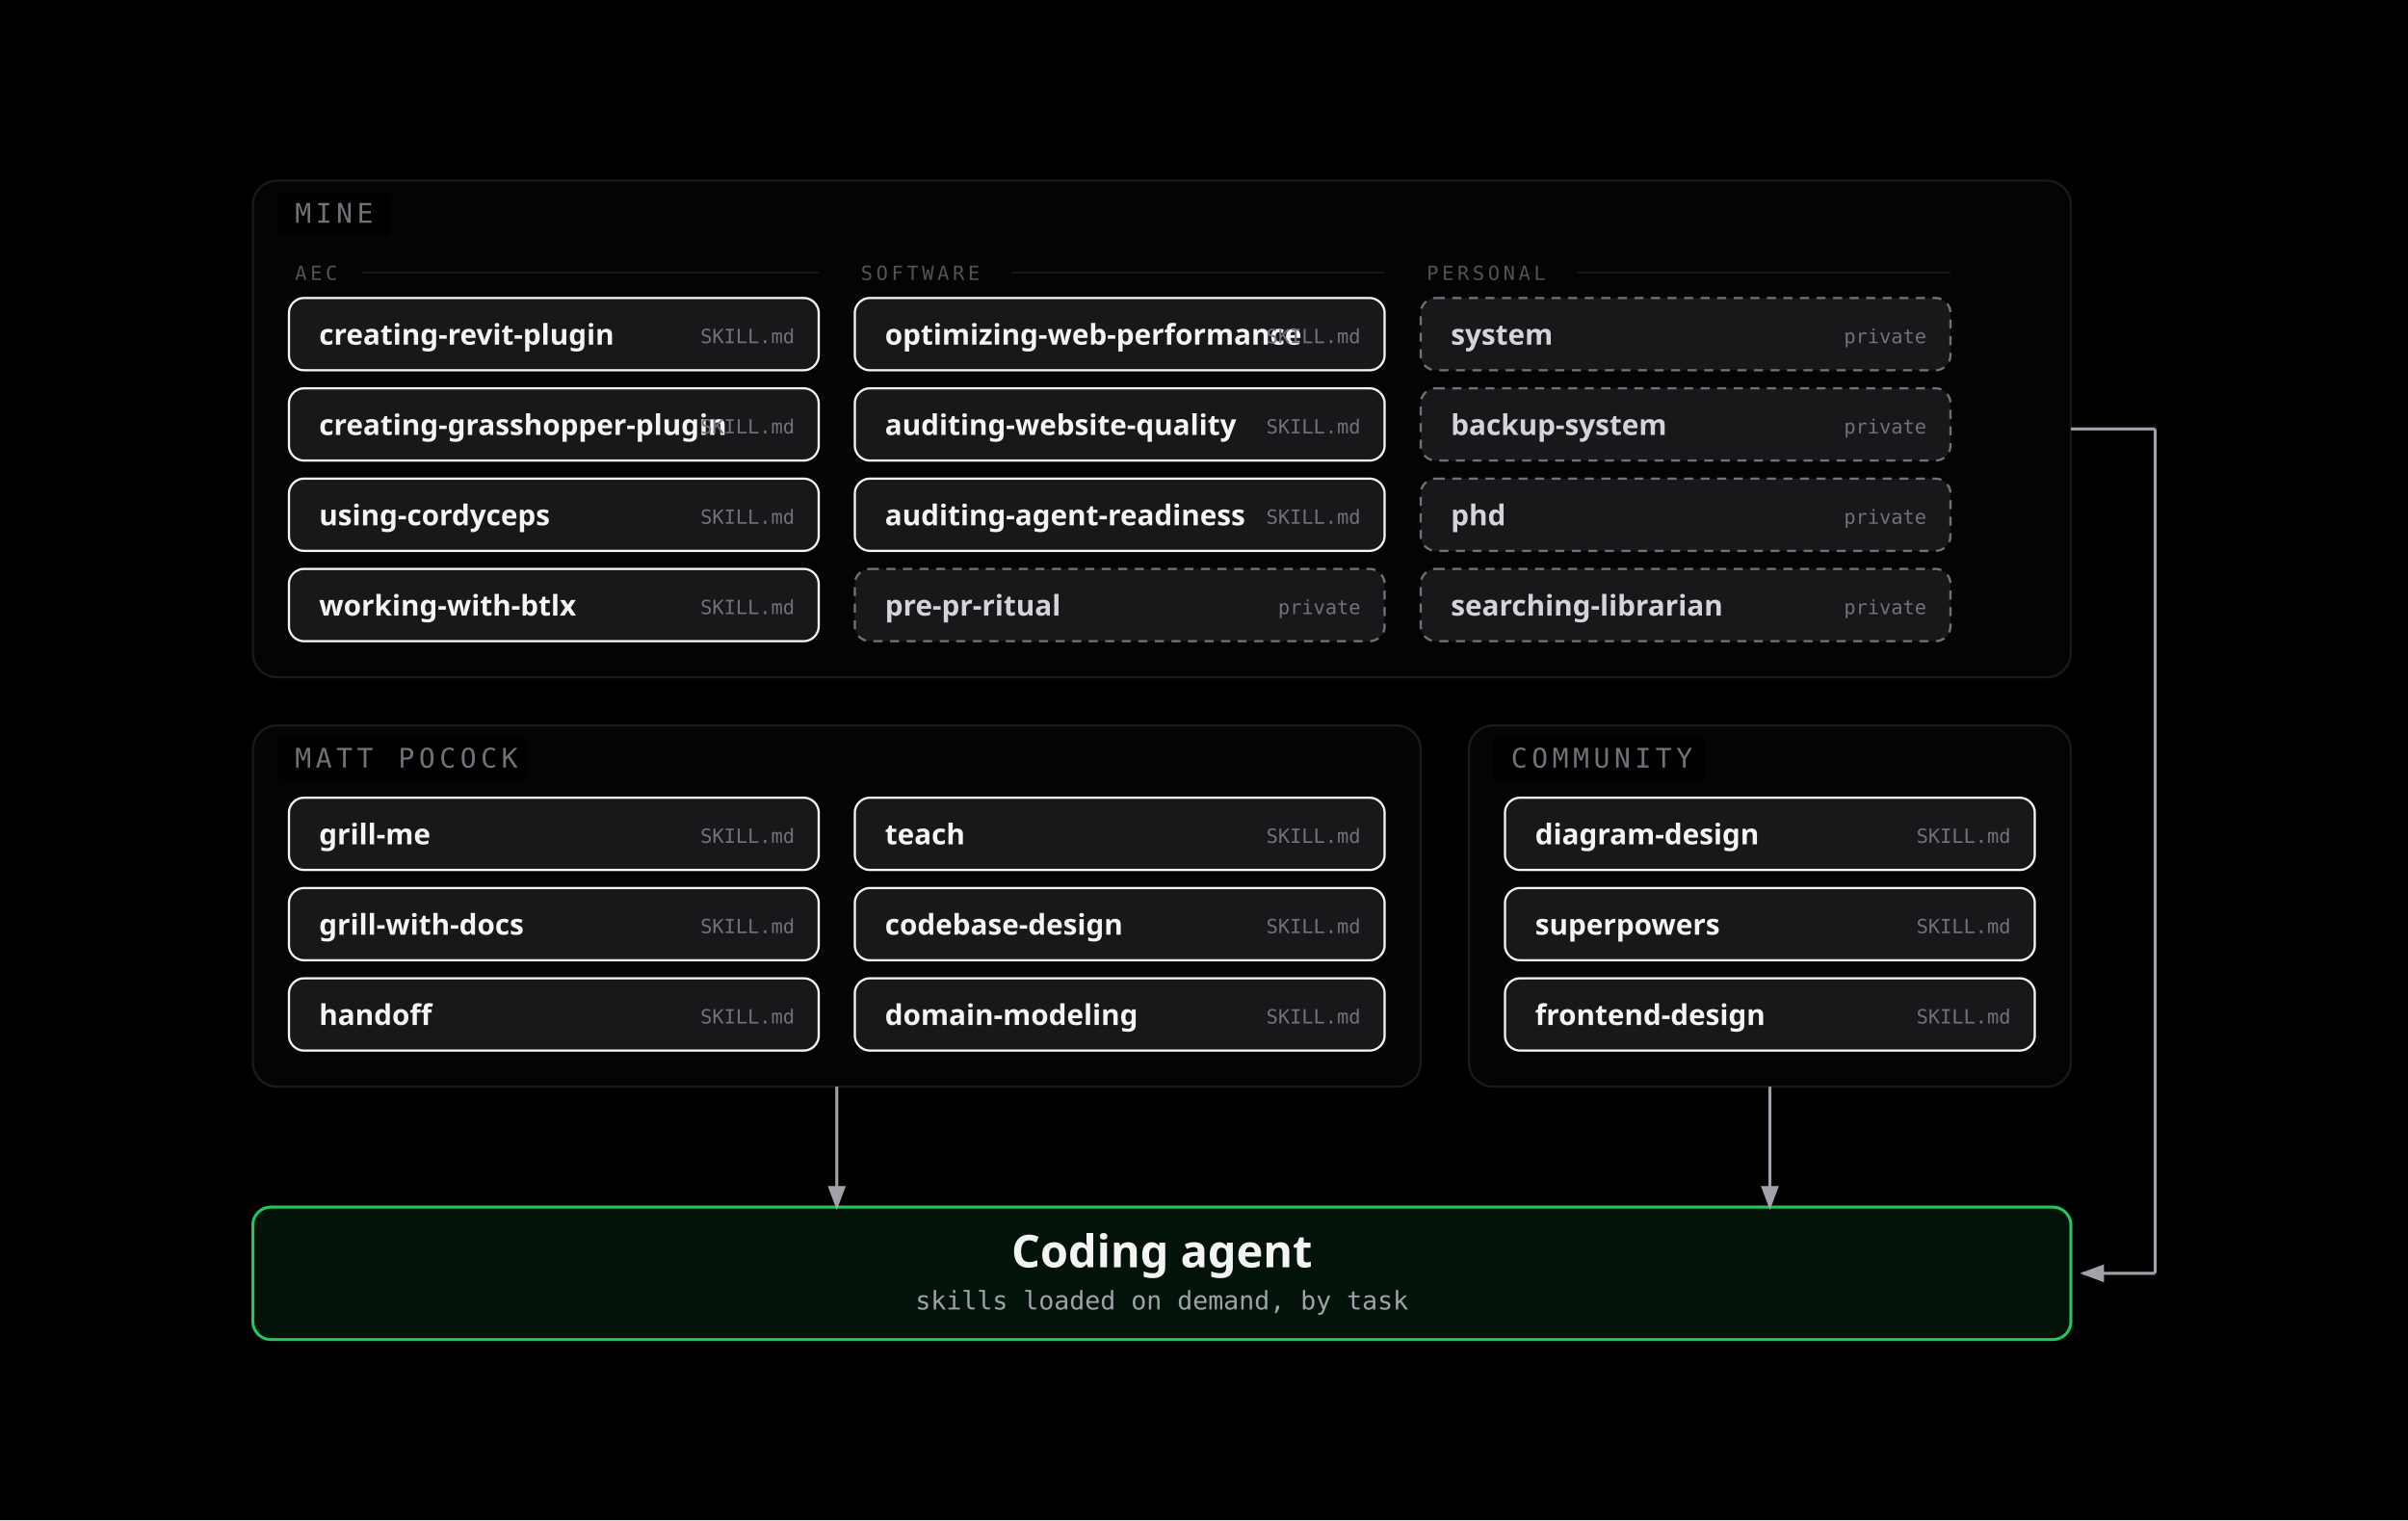
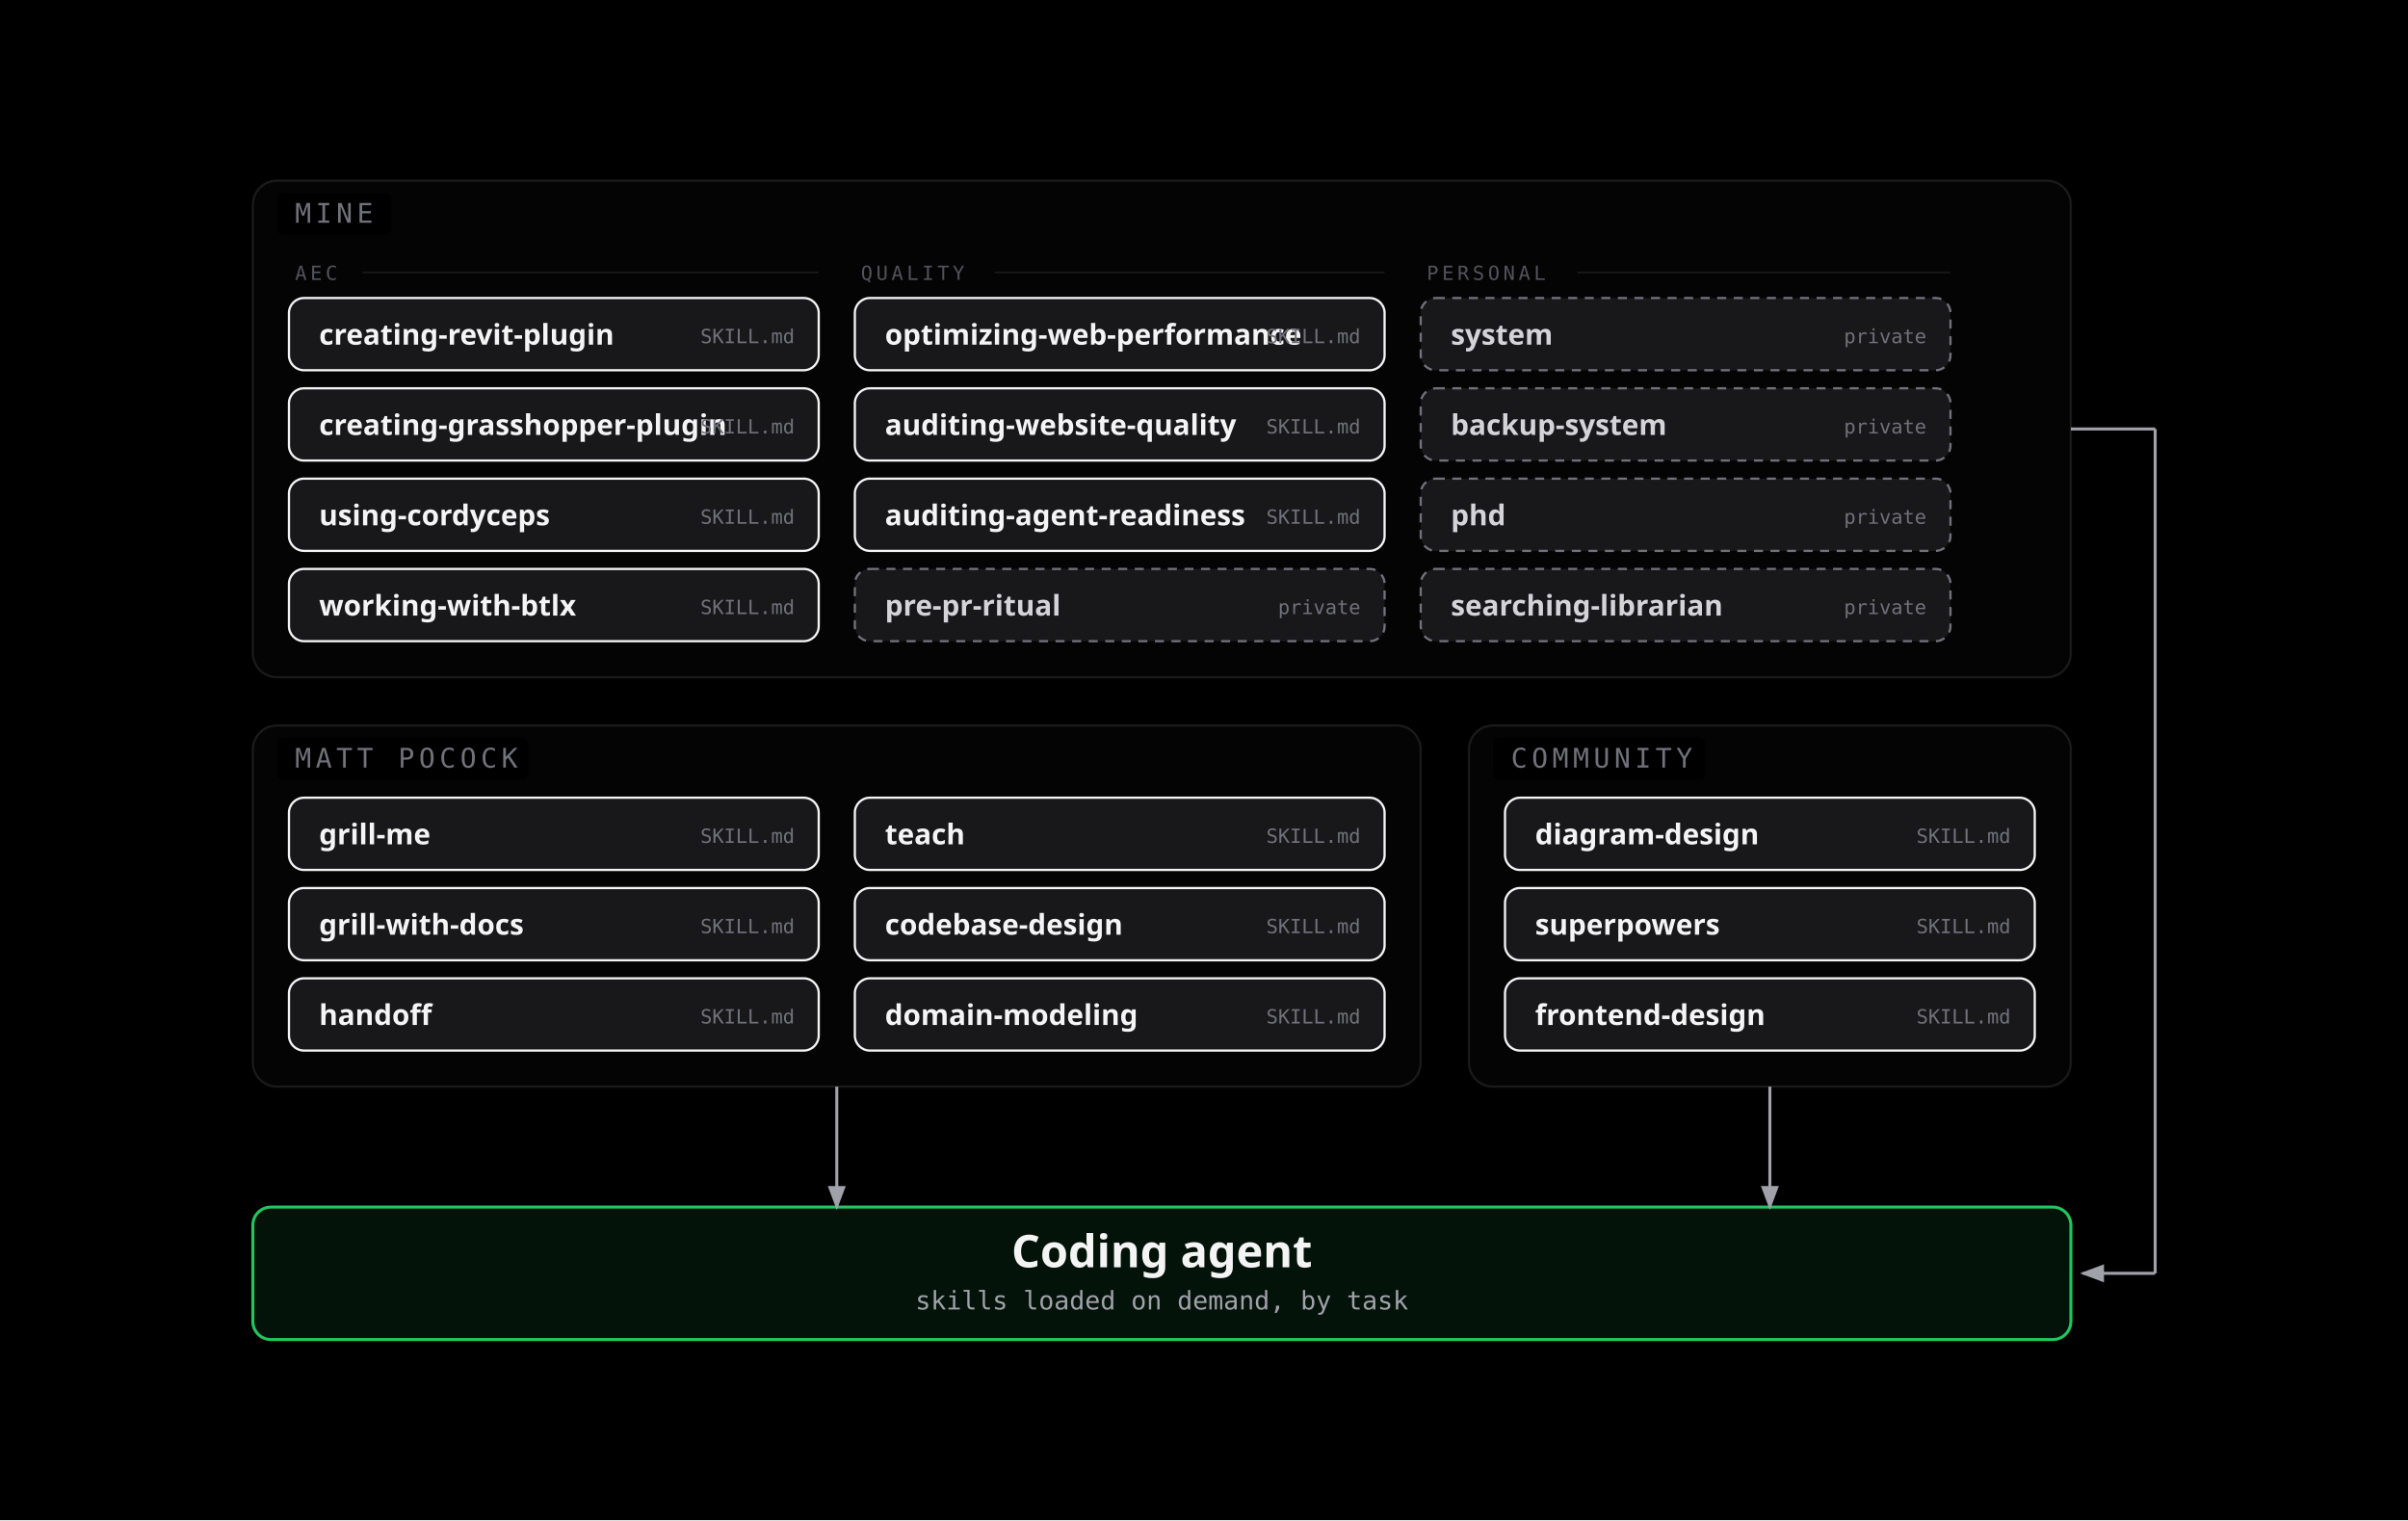
<svg xmlns="http://www.w3.org/2000/svg" viewBox="0 0 1600 1010" role="img" aria-labelledby="skills-cover-title">
  <defs>
    <marker id="skills-cover-arrow" markerWidth="8" markerHeight="6" refX="7" refY="3" orient="auto">
      <polygon points="0 0, 8 3, 0 6" fill="#a1a1aa" />
    </marker>
  </defs>
  <rect width="100%" height="100%" fill="#000000" />
  <rect x="168" y="120" width="1208" height="330" rx="16" fill="rgba(244,244,245,0.02)" stroke="rgba(244,244,245,0.10)" stroke-width="1.5" />
  <rect x="184" y="128" width="76" height="28" rx="4" fill="#000000" />
  <text x="196" y="148" fill="#71717a" font-size="18" font-family="ui-monospace, SFMono-Regular, Menlo, Consolas, monospace" letter-spacing="0.16em">MINE</text>
  <text x="196" y="186" fill="#52525b" font-size="13" font-family="ui-monospace, SFMono-Regular, Menlo, Consolas, monospace" letter-spacing="0.18em">AEC</text>
  <line x1="241" y1="181" x2="544" y2="181" stroke="rgba(244,244,245,0.10)" stroke-width="1" />
  <rect x="192" y="198" width="352" height="48" rx="10" fill="#18181b" stroke="#f4f4f5" stroke-width="1.5" />
  <text x="212" y="229" fill="#f4f4f5" font-size="19" font-weight="600" font-family="ui-sans-serif, system-ui, sans-serif">creating-revit-plugin</text>
  <text x="528" y="228" fill="#71717a" font-size="13" font-family="ui-monospace, SFMono-Regular, Menlo, Consolas, monospace" text-anchor="end">SKILL.md</text>
  <rect x="192" y="258" width="352" height="48" rx="10" fill="#18181b" stroke="#f4f4f5" stroke-width="1.5" />
  <text x="212" y="289" fill="#f4f4f5" font-size="19" font-weight="600" font-family="ui-sans-serif, system-ui, sans-serif">creating-grasshopper-plugin</text>
  <text x="528" y="288" fill="#71717a" font-size="13" font-family="ui-monospace, SFMono-Regular, Menlo, Consolas, monospace" text-anchor="end">SKILL.md</text>
  <rect x="192" y="318" width="352" height="48" rx="10" fill="#18181b" stroke="#f4f4f5" stroke-width="1.5" />
  <text x="212" y="349" fill="#f4f4f5" font-size="19" font-weight="600" font-family="ui-sans-serif, system-ui, sans-serif">using-cordyceps</text>
  <text x="528" y="348" fill="#71717a" font-size="13" font-family="ui-monospace, SFMono-Regular, Menlo, Consolas, monospace" text-anchor="end">SKILL.md</text>
  <rect x="192" y="378" width="352" height="48" rx="10" fill="#18181b" stroke="#f4f4f5" stroke-width="1.5" />
  <text x="212" y="409" fill="#f4f4f5" font-size="19" font-weight="600" font-family="ui-sans-serif, system-ui, sans-serif">working-with-btlx</text>
  <text x="528" y="408" fill="#71717a" font-size="13" font-family="ui-monospace, SFMono-Regular, Menlo, Consolas, monospace" text-anchor="end">SKILL.md</text>
-   <text x="572" y="186" fill="#52525b" font-size="13" font-family="ui-monospace, SFMono-Regular, Menlo, Consolas, monospace" letter-spacing="0.18em">SOFTWARE</text>
-   <line x1="672" y1="181" x2="920" y2="181" stroke="rgba(244,244,245,0.10)" stroke-width="1" />
+   <text x="572" y="186" fill="#52525b" font-size="13" font-family="ui-monospace, SFMono-Regular, Menlo, Consolas, monospace" letter-spacing="0.18em">QUALITY</text>
+   <line x1="661" y1="181" x2="920" y2="181" stroke="rgba(244,244,245,0.10)" stroke-width="1" />
  <rect x="568" y="198" width="352" height="48" rx="10" fill="#18181b" stroke="#f4f4f5" stroke-width="1.5" />
  <text x="588" y="229" fill="#f4f4f5" font-size="19" font-weight="600" font-family="ui-sans-serif, system-ui, sans-serif">optimizing-web-performance</text>
  <text x="904" y="228" fill="#71717a" font-size="13" font-family="ui-monospace, SFMono-Regular, Menlo, Consolas, monospace" text-anchor="end">SKILL.md</text>
  <rect x="568" y="258" width="352" height="48" rx="10" fill="#18181b" stroke="#f4f4f5" stroke-width="1.5" />
  <text x="588" y="289" fill="#f4f4f5" font-size="19" font-weight="600" font-family="ui-sans-serif, system-ui, sans-serif">auditing-website-quality</text>
  <text x="904" y="288" fill="#71717a" font-size="13" font-family="ui-monospace, SFMono-Regular, Menlo, Consolas, monospace" text-anchor="end">SKILL.md</text>
  <rect x="568" y="318" width="352" height="48" rx="10" fill="#18181b" stroke="#f4f4f5" stroke-width="1.5" />
  <text x="588" y="349" fill="#f4f4f5" font-size="19" font-weight="600" font-family="ui-sans-serif, system-ui, sans-serif">auditing-agent-readiness</text>
  <text x="904" y="348" fill="#71717a" font-size="13" font-family="ui-monospace, SFMono-Regular, Menlo, Consolas, monospace" text-anchor="end">SKILL.md</text>
  <rect x="568" y="378" width="352" height="48" rx="10" fill="#18181b" stroke="#71717a" stroke-dasharray="6 5" stroke-width="1.5" />
  <text x="588" y="409" fill="#d4d4d8" font-size="19" font-weight="600" font-family="ui-sans-serif, system-ui, sans-serif">pre-pr-ritual</text>
  <text x="904" y="408" fill="#71717a" font-size="13" font-family="ui-monospace, SFMono-Regular, Menlo, Consolas, monospace" text-anchor="end">private</text>
  <text x="948" y="186" fill="#52525b" font-size="13" font-family="ui-monospace, SFMono-Regular, Menlo, Consolas, monospace" letter-spacing="0.18em">PERSONAL</text>
  <line x1="1048" y1="181" x2="1296" y2="181" stroke="rgba(244,244,245,0.10)" stroke-width="1" />
  <rect x="944" y="198" width="352" height="48" rx="10" fill="#18181b" stroke="#71717a" stroke-dasharray="6 5" stroke-width="1.5" />
  <text x="964" y="229" fill="#d4d4d8" font-size="19" font-weight="600" font-family="ui-sans-serif, system-ui, sans-serif">system</text>
  <text x="1280" y="228" fill="#71717a" font-size="13" font-family="ui-monospace, SFMono-Regular, Menlo, Consolas, monospace" text-anchor="end">private</text>
  <rect x="944" y="258" width="352" height="48" rx="10" fill="#18181b" stroke="#71717a" stroke-dasharray="6 5" stroke-width="1.5" />
  <text x="964" y="289" fill="#d4d4d8" font-size="19" font-weight="600" font-family="ui-sans-serif, system-ui, sans-serif">backup-system</text>
  <text x="1280" y="288" fill="#71717a" font-size="13" font-family="ui-monospace, SFMono-Regular, Menlo, Consolas, monospace" text-anchor="end">private</text>
  <rect x="944" y="318" width="352" height="48" rx="10" fill="#18181b" stroke="#71717a" stroke-dasharray="6 5" stroke-width="1.5" />
  <text x="964" y="349" fill="#d4d4d8" font-size="19" font-weight="600" font-family="ui-sans-serif, system-ui, sans-serif">phd</text>
  <text x="1280" y="348" fill="#71717a" font-size="13" font-family="ui-monospace, SFMono-Regular, Menlo, Consolas, monospace" text-anchor="end">private</text>
  <rect x="944" y="378" width="352" height="48" rx="10" fill="#18181b" stroke="#71717a" stroke-dasharray="6 5" stroke-width="1.5" />
  <text x="964" y="409" fill="#d4d4d8" font-size="19" font-weight="600" font-family="ui-sans-serif, system-ui, sans-serif">searching-librarian</text>
  <text x="1280" y="408" fill="#71717a" font-size="13" font-family="ui-monospace, SFMono-Regular, Menlo, Consolas, monospace" text-anchor="end">private</text>
  <rect x="168" y="482" width="776" height="240" rx="16" fill="rgba(244,244,245,0.02)" stroke="rgba(244,244,245,0.10)" stroke-width="1.5" />
  <rect x="184" y="490" width="167" height="28" rx="4" fill="#000000" />
  <text x="196" y="510" fill="#71717a" font-size="18" font-family="ui-monospace, SFMono-Regular, Menlo, Consolas, monospace" letter-spacing="0.16em">MATT POCOCK</text>
  <rect x="192" y="530" width="352" height="48" rx="10" fill="#18181b" stroke="#f4f4f5" stroke-width="1.5" />
  <text x="212" y="561" fill="#f4f4f5" font-size="19" font-weight="600" font-family="ui-sans-serif, system-ui, sans-serif">grill-me</text>
  <text x="528" y="560" fill="#71717a" font-size="13" font-family="ui-monospace, SFMono-Regular, Menlo, Consolas, monospace" text-anchor="end">SKILL.md</text>
  <rect x="192" y="590" width="352" height="48" rx="10" fill="#18181b" stroke="#f4f4f5" stroke-width="1.5" />
  <text x="212" y="621" fill="#f4f4f5" font-size="19" font-weight="600" font-family="ui-sans-serif, system-ui, sans-serif">grill-with-docs</text>
  <text x="528" y="620" fill="#71717a" font-size="13" font-family="ui-monospace, SFMono-Regular, Menlo, Consolas, monospace" text-anchor="end">SKILL.md</text>
  <rect x="192" y="650" width="352" height="48" rx="10" fill="#18181b" stroke="#f4f4f5" stroke-width="1.5" />
  <text x="212" y="681" fill="#f4f4f5" font-size="19" font-weight="600" font-family="ui-sans-serif, system-ui, sans-serif">handoff</text>
  <text x="528" y="680" fill="#71717a" font-size="13" font-family="ui-monospace, SFMono-Regular, Menlo, Consolas, monospace" text-anchor="end">SKILL.md</text>
  <rect x="568" y="530" width="352" height="48" rx="10" fill="#18181b" stroke="#f4f4f5" stroke-width="1.5" />
  <text x="588" y="561" fill="#f4f4f5" font-size="19" font-weight="600" font-family="ui-sans-serif, system-ui, sans-serif">teach</text>
  <text x="904" y="560" fill="#71717a" font-size="13" font-family="ui-monospace, SFMono-Regular, Menlo, Consolas, monospace" text-anchor="end">SKILL.md</text>
  <rect x="568" y="590" width="352" height="48" rx="10" fill="#18181b" stroke="#f4f4f5" stroke-width="1.5" />
  <text x="588" y="621" fill="#f4f4f5" font-size="19" font-weight="600" font-family="ui-sans-serif, system-ui, sans-serif">codebase-design</text>
  <text x="904" y="620" fill="#71717a" font-size="13" font-family="ui-monospace, SFMono-Regular, Menlo, Consolas, monospace" text-anchor="end">SKILL.md</text>
  <rect x="568" y="650" width="352" height="48" rx="10" fill="#18181b" stroke="#f4f4f5" stroke-width="1.5" />
  <text x="588" y="681" fill="#f4f4f5" font-size="19" font-weight="600" font-family="ui-sans-serif, system-ui, sans-serif">domain-modeling</text>
  <text x="904" y="680" fill="#71717a" font-size="13" font-family="ui-monospace, SFMono-Regular, Menlo, Consolas, monospace" text-anchor="end">SKILL.md</text>
  <rect x="976" y="482" width="400" height="240" rx="16" fill="rgba(244,244,245,0.02)" stroke="rgba(244,244,245,0.10)" stroke-width="1.5" />
  <rect x="992" y="490" width="141" height="28" rx="4" fill="#000000" />
  <text x="1004" y="510" fill="#71717a" font-size="18" font-family="ui-monospace, SFMono-Regular, Menlo, Consolas, monospace" letter-spacing="0.16em">COMMUNITY</text>
  <rect x="1000" y="530" width="352" height="48" rx="10" fill="#18181b" stroke="#f4f4f5" stroke-width="1.5" />
  <text x="1020" y="561" fill="#f4f4f5" font-size="19" font-weight="600" font-family="ui-sans-serif, system-ui, sans-serif">diagram-design</text>
  <text x="1336" y="560" fill="#71717a" font-size="13" font-family="ui-monospace, SFMono-Regular, Menlo, Consolas, monospace" text-anchor="end">SKILL.md</text>
  <rect x="1000" y="590" width="352" height="48" rx="10" fill="#18181b" stroke="#f4f4f5" stroke-width="1.5" />
  <text x="1020" y="621" fill="#f4f4f5" font-size="19" font-weight="600" font-family="ui-sans-serif, system-ui, sans-serif">superpowers</text>
  <text x="1336" y="620" fill="#71717a" font-size="13" font-family="ui-monospace, SFMono-Regular, Menlo, Consolas, monospace" text-anchor="end">SKILL.md</text>
  <rect x="1000" y="650" width="352" height="48" rx="10" fill="#18181b" stroke="#f4f4f5" stroke-width="1.5" />
  <text x="1020" y="681" fill="#f4f4f5" font-size="19" font-weight="600" font-family="ui-sans-serif, system-ui, sans-serif">frontend-design</text>
  <text x="1336" y="680" fill="#71717a" font-size="13" font-family="ui-monospace, SFMono-Regular, Menlo, Consolas, monospace" text-anchor="end">SKILL.md</text>
  <rect x="168" y="802" width="1208" height="88" rx="12" fill="rgba(34,197,94,0.10)" stroke="#22c55e" stroke-width="2" />
  <text x="772" y="842" fill="#f4f4f5" font-size="30" font-weight="600" font-family="ui-sans-serif, system-ui, sans-serif" text-anchor="middle">Coding agent</text>
  <text x="772" y="870" fill="#a1a1aa" font-size="17" font-family="ui-monospace, SFMono-Regular, Menlo, Consolas, monospace" text-anchor="middle">skills loaded on demand, by task</text>
  <line x1="556" y1="722" x2="556" y2="802" stroke="#a1a1aa" stroke-width="2" marker-end="url(#skills-cover-arrow)" />
  <line x1="1176" y1="722" x2="1176" y2="802" stroke="#a1a1aa" stroke-width="2" marker-end="url(#skills-cover-arrow)" />
  <line x1="1432" y1="285" x2="1432" y2="846" stroke="#a1a1aa" stroke-width="2" />
  <line x1="1376" y1="285" x2="1432" y2="285" stroke="#a1a1aa" stroke-width="2" />
  <line x1="1432" y1="846" x2="1384" y2="846" stroke="#a1a1aa" stroke-width="2" marker-end="url(#skills-cover-arrow)" />
</svg>
